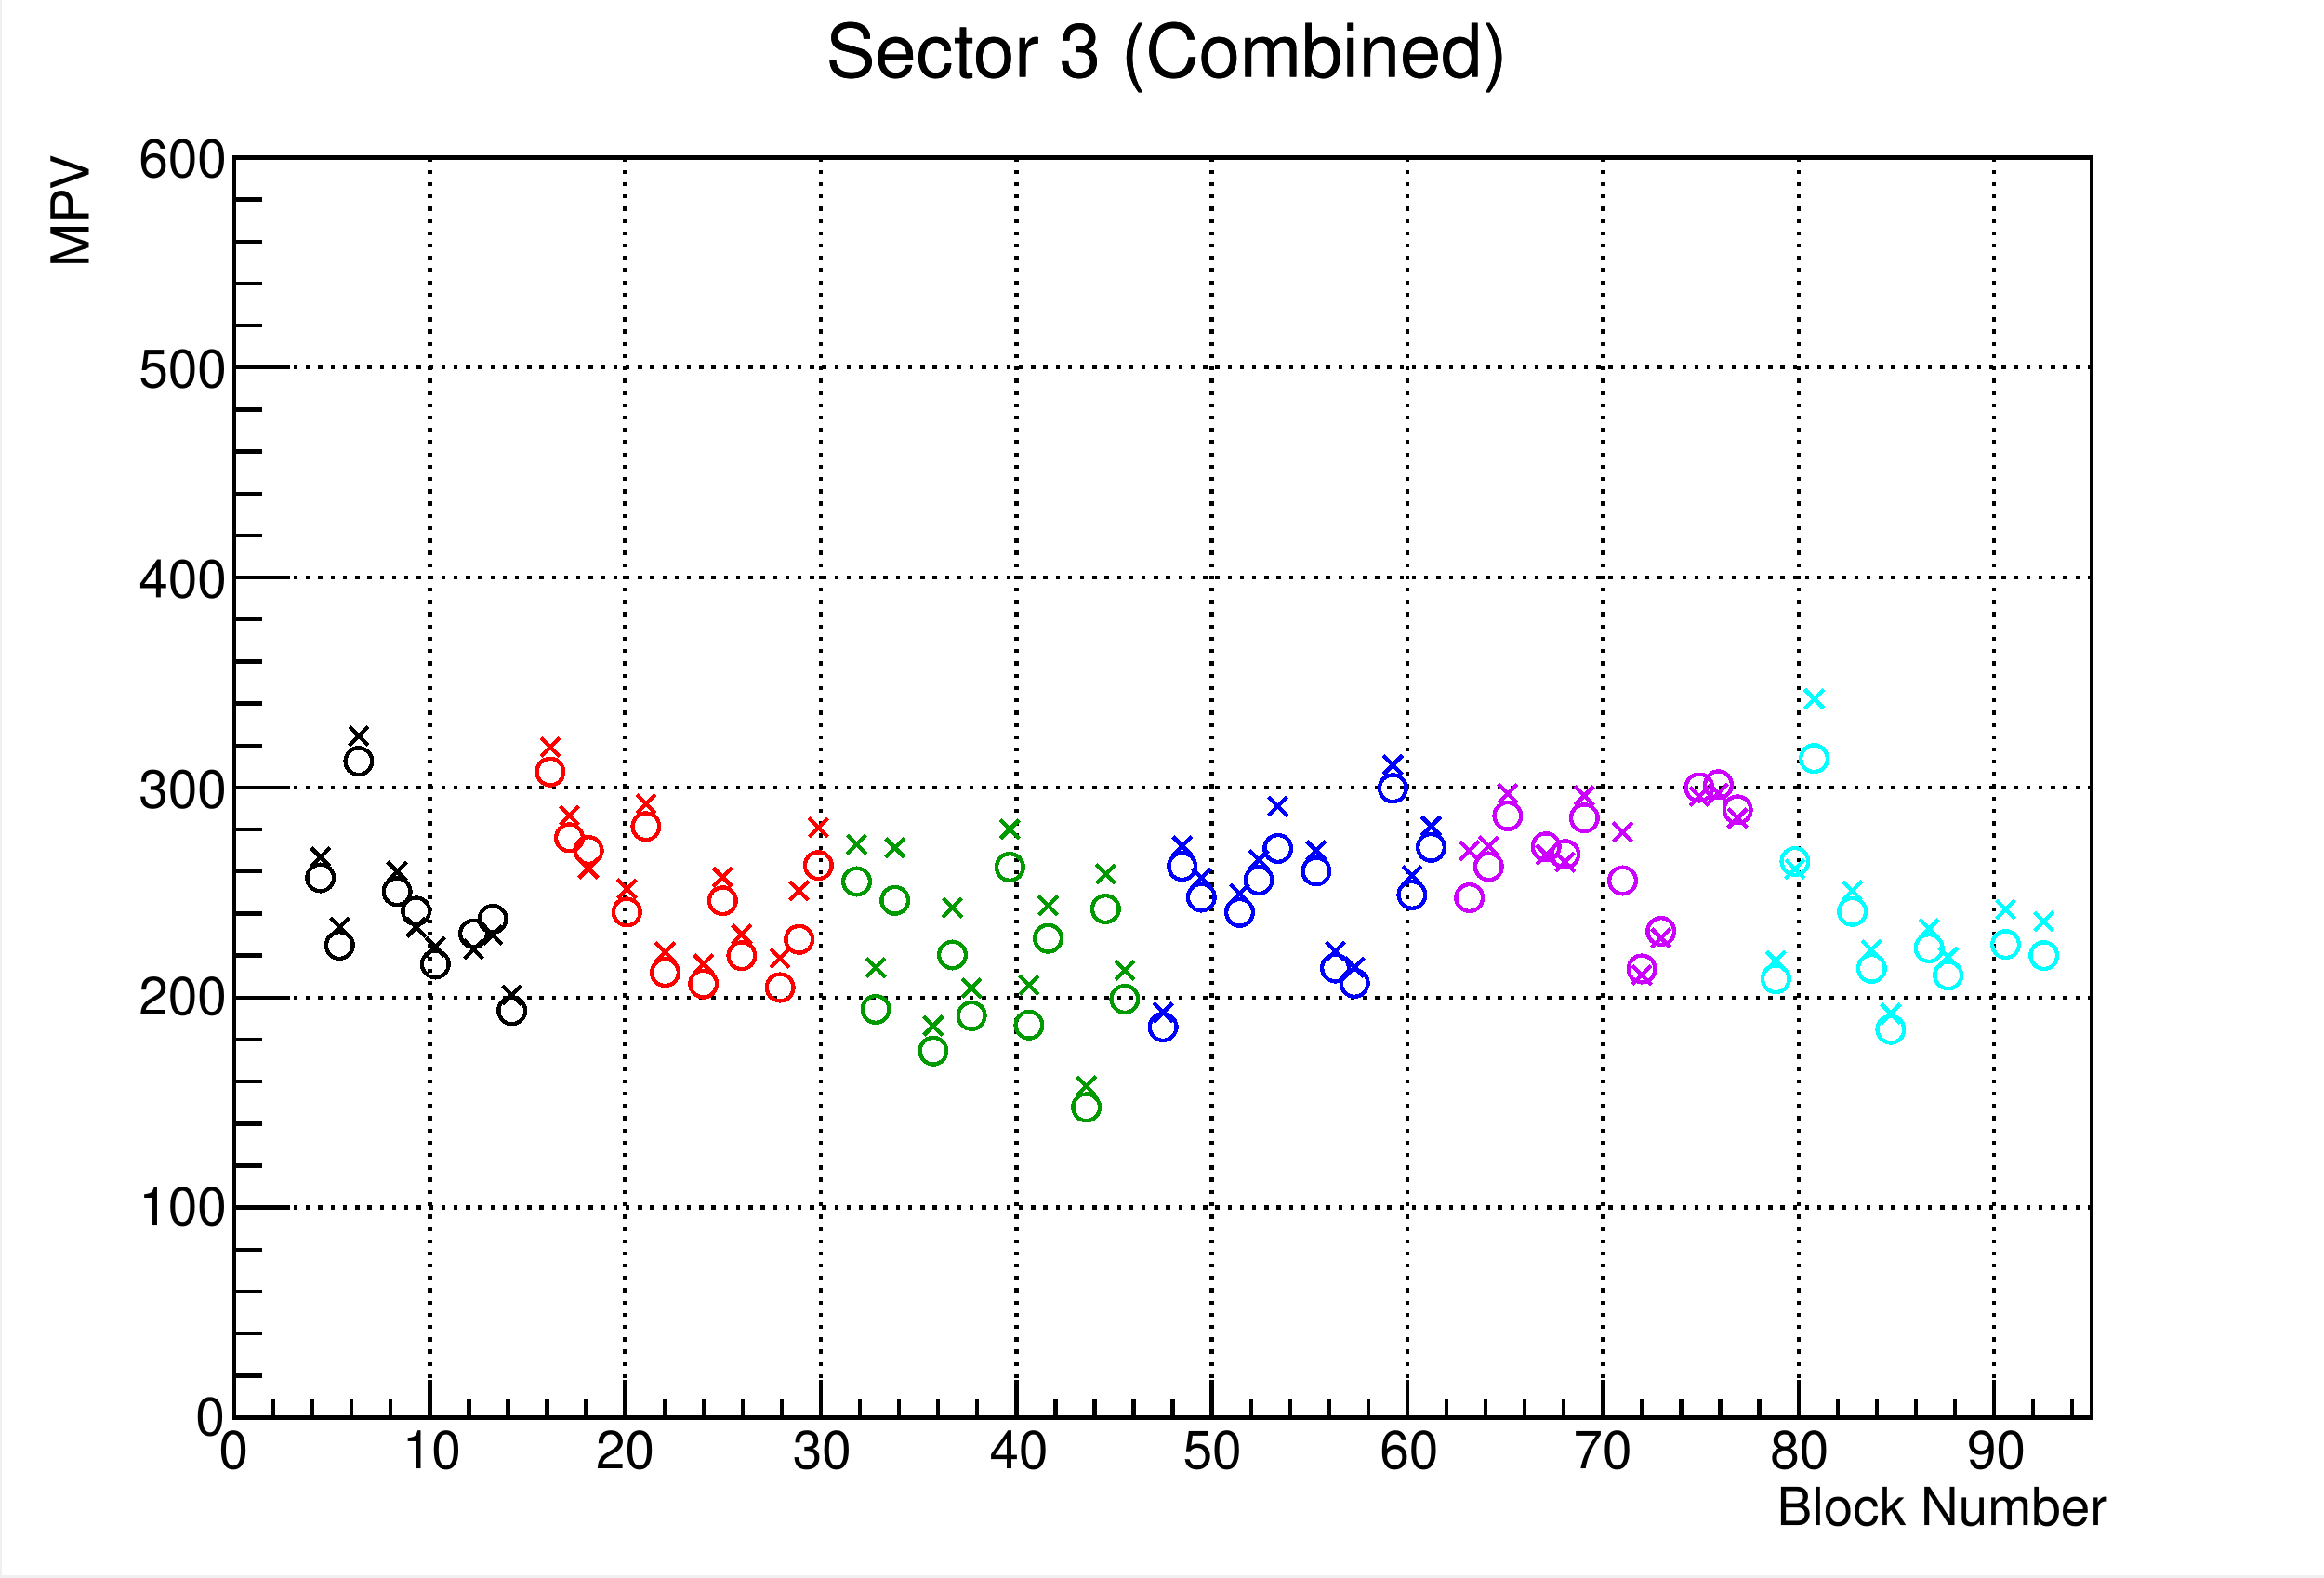
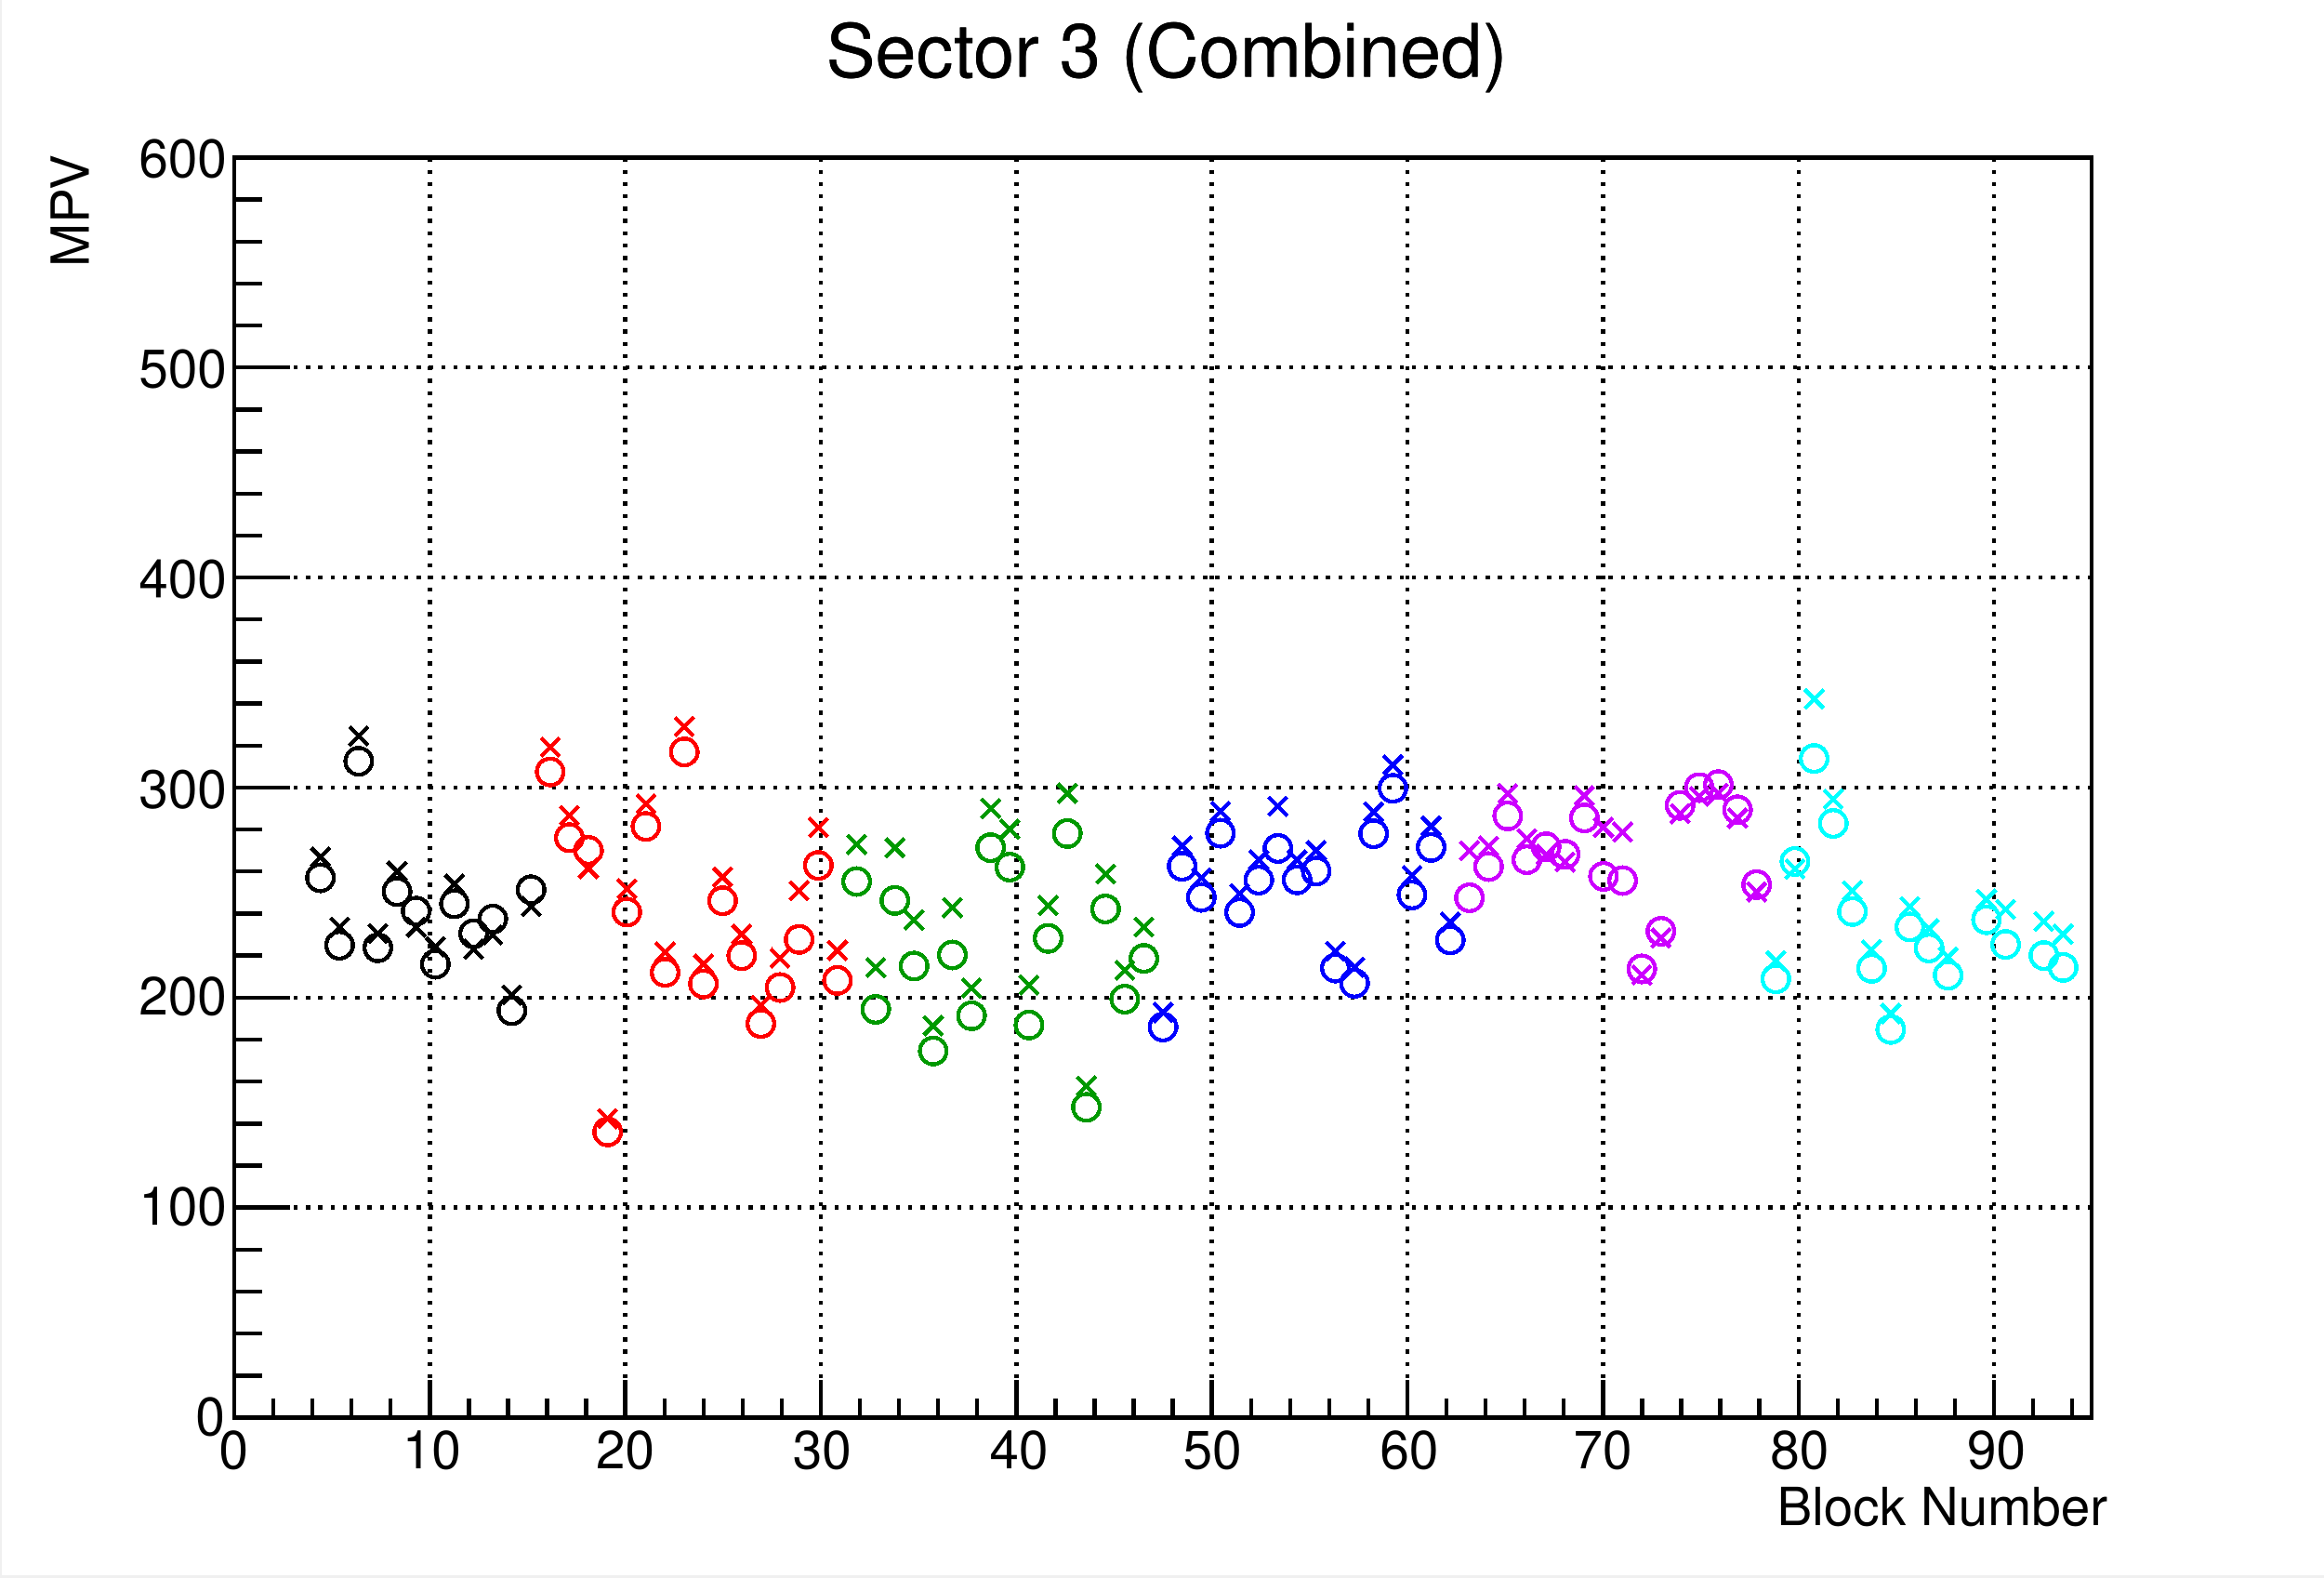
<svg xmlns="http://www.w3.org/2000/svg" width="567.429" height="384.969" viewBox="0 0 567.429 384.969" shape-rendering="crispEdges">
  <defs>
</defs>
  <rect x="0.5" y="0" width="566.929" height="384.469" fill="white" />
  <rect x="57.193" y="38.447" width="453.543" height="307.575" fill="white" />
  <rect x="57.193" y="38.447" width="453.543" height="307.575" fill="none" stroke="black" />
  <path d="M57.193,346.022h 453.543" fill="none" stroke="black" />
  <path d="M57.193,38.447v 307.575" fill="none" stroke="black" stroke-dasharray=" 1, 2" />
  <path d="M104.934,38.447v 307.575" fill="none" stroke="black" stroke-dasharray=" 1, 2" />
  <path d="M152.676,38.447v 307.575" fill="none" stroke="black" stroke-dasharray=" 1, 2" />
  <path d="M200.417,38.447v 307.575" fill="none" stroke="black" stroke-dasharray=" 1, 2" />
  <path d="M248.159,38.447v 307.575" fill="none" stroke="black" stroke-dasharray=" 1, 2" />
  <path d="M295.9,38.447v 307.575" fill="none" stroke="black" stroke-dasharray=" 1, 2" />
  <path d="M343.641,38.447v 307.575" fill="none" stroke="black" stroke-dasharray=" 1, 2" />
  <path d="M391.383,38.447v 307.575" fill="none" stroke="black" stroke-dasharray=" 1, 2" />
  <path d="M439.124,38.447v 307.575" fill="none" stroke="black" stroke-dasharray=" 1, 2" />
  <path d="M486.866,38.447v 307.575" fill="none" stroke="black" stroke-dasharray=" 1, 2" />
  <path d="M486.866,38.447v 307.575" fill="none" stroke="black" stroke-dasharray=" 1, 2" />
  <path d="M57.193,346.022v -307.575" fill="none" stroke="black" />
  <path d="M510.736,346.022h -453.543" fill="none" stroke="black" stroke-dasharray=" 1, 2" />
  <path d="M510.736,294.76h -453.543" fill="none" stroke="black" stroke-dasharray=" 1, 2" />
  <path d="M510.736,243.497h -453.543" fill="none" stroke="black" stroke-dasharray=" 1, 2" />
  <path d="M510.736,192.235h -453.543" fill="none" stroke="black" stroke-dasharray=" 1, 2" />
  <path d="M510.736,140.972h -453.543" fill="none" stroke="black" stroke-dasharray=" 1, 2" />
  <path d="M510.736,89.71h -453.543" fill="none" stroke="black" stroke-dasharray=" 1, 2" />
  <path d="M510.736,38.447h -453.543" fill="none" stroke="black" stroke-dasharray=" 1, 2" />
  <path d="M57.193,346.022h 453.543" fill="none" stroke="#000099" />
  <path d="M57.193,346.022h 453.543" fill="none" stroke="black" />
  <path d="M57.193,336.795v 9.227" fill="none" stroke="black" />
  <path d="M66.741,341.409v 4.614" fill="none" stroke="black" />
  <path d="M76.29,341.409v 4.614" fill="none" stroke="black" />
  <path d="M85.838,341.409v 4.614" fill="none" stroke="black" />
  <path d="M95.386,341.409v 4.614" fill="none" stroke="black" />
  <path d="M104.934,336.795v 9.227" fill="none" stroke="black" />
  <path d="M114.483,341.409v 4.614" fill="none" stroke="black" />
  <path d="M124.031,341.409v 4.614" fill="none" stroke="black" />
  <path d="M133.579,341.409v 4.614" fill="none" stroke="black" />
  <path d="M143.127,341.409v 4.614" fill="none" stroke="black" />
  <path d="M152.676,336.795v 9.227" fill="none" stroke="black" />
  <path d="M162.224,341.409v 4.614" fill="none" stroke="black" />
  <path d="M171.772,341.409v 4.614" fill="none" stroke="black" />
  <path d="M181.321,341.409v 4.614" fill="none" stroke="black" />
  <path d="M190.869,341.409v 4.614" fill="none" stroke="black" />
  <path d="M200.417,336.795v 9.227" fill="none" stroke="black" />
  <path d="M209.965,341.409v 4.614" fill="none" stroke="black" />
  <path d="M219.514,341.409v 4.614" fill="none" stroke="black" />
  <path d="M229.062,341.409v 4.614" fill="none" stroke="black" />
  <path d="M238.61,341.409v 4.614" fill="none" stroke="black" />
  <path d="M248.159,336.795v 9.227" fill="none" stroke="black" />
  <path d="M257.707,341.409v 4.614" fill="none" stroke="black" />
  <path d="M267.255,341.409v 4.614" fill="none" stroke="black" />
  <path d="M276.803,341.409v 4.614" fill="none" stroke="black" />
  <path d="M286.352,341.409v 4.614" fill="none" stroke="black" />
  <path d="M295.9,336.795v 9.227" fill="none" stroke="black" />
  <path d="M305.448,341.409v 4.614" fill="none" stroke="black" />
  <path d="M314.996,341.409v 4.614" fill="none" stroke="black" />
  <path d="M324.545,341.409v 4.614" fill="none" stroke="black" />
  <path d="M334.093,341.409v 4.614" fill="none" stroke="black" />
  <path d="M343.641,336.795v 9.227" fill="none" stroke="black" />
  <path d="M353.19,341.409v 4.614" fill="none" stroke="black" />
  <path d="M362.738,341.409v 4.614" fill="none" stroke="black" />
  <path d="M372.286,341.409v 4.614" fill="none" stroke="black" />
  <path d="M381.834,341.409v 4.614" fill="none" stroke="black" />
  <path d="M391.383,336.795v 9.227" fill="none" stroke="black" />
  <path d="M400.931,341.409v 4.614" fill="none" stroke="black" />
  <path d="M410.479,341.409v 4.614" fill="none" stroke="black" />
  <path d="M420.028,341.409v 4.614" fill="none" stroke="black" />
  <path d="M429.576,341.409v 4.614" fill="none" stroke="black" />
  <path d="M439.124,336.795v 9.227" fill="none" stroke="black" />
  <path d="M448.672,341.409v 4.614" fill="none" stroke="black" />
  <path d="M458.221,341.409v 4.614" fill="none" stroke="black" />
  <path d="M467.769,341.409v 4.614" fill="none" stroke="black" />
  <path d="M477.317,341.409v 4.614" fill="none" stroke="black" />
  <path d="M486.866,336.795v 9.227" fill="none" stroke="black" />
  <path d="M486.866,336.795v 9.227" fill="none" stroke="black" />
  <path d="M496.414,341.409v 4.614" fill="none" stroke="black" />
  <path d="M505.962,341.409v 4.614" fill="none" stroke="black" />
  <text xml:space="preserve" x="53.446" y="358.403" fill="black" font-size="12.845" font-family="Helvetica">0</text>
  <text xml:space="preserve" x="98.246" y="358.403" fill="black" font-size="12.845" font-family="Helvetica">10</text>
  <text xml:space="preserve" x="145.49" y="358.403" fill="black" font-size="12.845" font-family="Helvetica">20</text>
  <text xml:space="preserve" x="193.549" y="358.403" fill="black" font-size="12.845" font-family="Helvetica">30</text>
  <text xml:space="preserve" x="241.608" y="358.403" fill="black" font-size="12.845" font-family="Helvetica">40</text>
  <text xml:space="preserve" x="288.852" y="358.403" fill="black" font-size="12.845" font-family="Helvetica">50</text>
  <text xml:space="preserve" x="336.911" y="358.403" fill="black" font-size="12.845" font-family="Helvetica">60</text>
  <text xml:space="preserve" x="384.155" y="358.403" fill="black" font-size="12.845" font-family="Helvetica">70</text>
  <text xml:space="preserve" x="432.213" y="358.403" fill="black" font-size="12.845" font-family="Helvetica">80</text>
  <text xml:space="preserve" x="480.272" y="358.403" fill="black" font-size="12.845" font-family="Helvetica">90</text>
  <text xml:space="preserve" x="433.842" y="372.251" fill="black" font-size="12.845" font-family="Helvetica">Block Number</text>
  <path d="M57.193,346.022v -307.575" fill="none" stroke="black" />
  <path d="M70.799,346.022h -13.606" fill="none" stroke="black" />
  <path d="M63.996,335.77h -6.803" fill="none" stroke="black" />
  <path d="M63.996,325.517h -6.803" fill="none" stroke="black" />
  <path d="M63.996,315.265h -6.803" fill="none" stroke="black" />
  <path d="M63.996,305.012h -6.803" fill="none" stroke="black" />
  <path d="M70.799,294.76h -13.606" fill="none" stroke="black" />
  <path d="M63.996,284.507h -6.803" fill="none" stroke="black" />
  <path d="M63.996,274.255h -6.803" fill="none" stroke="black" />
  <path d="M63.996,264.002h -6.803" fill="none" stroke="black" />
  <path d="M63.996,253.75h -6.803" fill="none" stroke="black" />
  <path d="M70.799,243.497h -13.606" fill="none" stroke="black" />
  <path d="M63.996,233.245h -6.803" fill="none" stroke="black" />
  <path d="M63.996,222.992h -6.803" fill="none" stroke="black" />
  <path d="M63.996,212.74h -6.803" fill="none" stroke="black" />
  <path d="M63.996,202.487h -6.803" fill="none" stroke="black" />
  <path d="M70.799,192.235h -13.606" fill="none" stroke="black" />
  <path d="M63.996,181.982h -6.803" fill="none" stroke="black" />
  <path d="M63.996,171.73h -6.803" fill="none" stroke="black" />
  <path d="M63.996,161.477h -6.803" fill="none" stroke="black" />
  <path d="M63.996,151.225h -6.803" fill="none" stroke="black" />
  <path d="M70.799,140.972h -13.606" fill="none" stroke="black" />
  <path d="M63.996,130.72h -6.803" fill="none" stroke="black" />
  <path d="M63.996,120.467h -6.803" fill="none" stroke="black" />
  <path d="M63.996,110.215h -6.803" fill="none" stroke="black" />
  <path d="M63.996,99.962h -6.803" fill="none" stroke="black" />
  <path d="M70.799,89.71h -13.606" fill="none" stroke="black" />
  <path d="M63.996,79.457h -6.803" fill="none" stroke="black" />
  <path d="M63.996,69.204h -6.803" fill="none" stroke="black" />
  <path d="M63.996,58.952h -6.803" fill="none" stroke="black" />
  <path d="M63.996,48.699h -6.803" fill="none" stroke="black" />
  <path d="M70.799,38.447h -13.606" fill="none" stroke="black" />
  <text xml:space="preserve" x="47.744" y="350.258" fill="black" font-size="12.845" font-family="Helvetica">0</text>
  <text xml:space="preserve" x="33.897" y="298.941" fill="black" font-size="12.845" font-family="Helvetica">100</text>
  <text xml:space="preserve" x="33.897" y="247.624" fill="black" font-size="12.845" font-family="Helvetica">200</text>
  <text xml:space="preserve" x="33.897" y="197.122" fill="black" font-size="12.845" font-family="Helvetica">300</text>
  <text xml:space="preserve" x="33.897" y="145.805" fill="black" font-size="12.845" font-family="Helvetica">400</text>
  <text xml:space="preserve" x="33.897" y="94.488" fill="black" font-size="12.845" font-family="Helvetica">500</text>
  <text xml:space="preserve" x="33.897" y="43.171" fill="black" font-size="12.845" font-family="Helvetica">600</text>
  <g transform="rotate(-90,21.6784,65.1643)">
    <text xml:space="preserve" x="21.678" y="65.164" fill="black" font-size="12.845" font-family="Helvetica">MPV</text>
  </g>
  <text xml:space="preserve" x="201.695" y="18.735" fill="black" font-size="18.032" font-family="Helvetica">Sector 3 (Combined)</text>
  <g stroke="black" stroke-width="1" fill="none">
    <circle cx="78.234" cy="214.259" r="3.258" />
  </g>
  <g stroke="black" stroke-width="1" fill="none">
    <circle cx="82.909" cy="230.725" r="3.258" />
  </g>
  <g stroke="black" stroke-width="1" fill="none">
    <circle cx="87.585" cy="185.818" r="3.258" />
  </g>
  <g stroke="black" stroke-width="1" fill="none">
+     <circle cx="92.261" cy="231.337" r="3.258" />
+   </g>
+   <g stroke="black" stroke-width="1" fill="none">
    <circle cx="96.936" cy="217.632" r="3.258" />
  </g>
  <g stroke="black" stroke-width="1" fill="none">
    <circle cx="101.612" cy="222.399" r="3.258" />
  </g>
  <g stroke="black" stroke-width="1" fill="none">
    <circle cx="106.288" cy="235.358" r="3.258" />
  </g>
  <g stroke="black" stroke-width="1" fill="none">
+     <circle cx="110.964" cy="220.602" r="3.258" />
+   </g>
+   <g stroke="black" stroke-width="1" fill="none">
    <circle cx="115.639" cy="227.912" r="3.258" />
  </g>
  <g stroke="black" stroke-width="1" fill="none">
    <circle cx="120.315" cy="224.327" r="3.258" />
  </g>
  <g stroke="black" stroke-width="1" fill="none">
    <circle cx="124.991" cy="246.693" r="3.258" />
+   </g>
+   <g stroke="black" stroke-width="1" fill="none">
+     <circle cx="129.666" cy="217.181" r="3.258" />
  </g>
  <g stroke="black" stroke-width="1" fill="none">
    <line x1="75.93" y1="206.909" x2="80.537" y2="211.516" />
    <line x1="75.93" y1="211.516" x2="80.537" y2="206.909" />
  </g>
  <g stroke="black" stroke-width="1" fill="none">
    <line x1="80.606" y1="224.006" x2="85.213" y2="228.613" />
    <line x1="80.606" y1="228.613" x2="85.213" y2="224.006" />
  </g>
  <g stroke="black" stroke-width="1" fill="none">
    <line x1="85.281" y1="177.378" x2="89.888" y2="181.985" />
    <line x1="85.281" y1="181.985" x2="89.888" y2="177.378" />
  </g>
  <g stroke="black" stroke-width="1" fill="none">
+     <line x1="89.957" y1="225.561" x2="94.564" y2="230.168" />
+     <line x1="89.957" y1="230.168" x2="94.564" y2="225.561" />
+   </g>
+   <g stroke="black" stroke-width="1" fill="none">
    <line x1="94.633" y1="210.411" x2="99.24" y2="215.018" />
    <line x1="94.633" y1="215.018" x2="99.24" y2="210.411" />
  </g>
  <g stroke="black" stroke-width="1" fill="none">
    <line x1="99.308" y1="224.035" x2="103.916" y2="228.642" />
    <line x1="99.308" y1="228.642" x2="103.916" y2="224.035" />
  </g>
  <g stroke="black" stroke-width="1" fill="none">
    <line x1="103.984" y1="228.816" x2="108.591" y2="233.423" />
    <line x1="103.984" y1="233.423" x2="108.591" y2="228.816" />
  </g>
  <g stroke="black" stroke-width="1" fill="none">
+     <line x1="108.66" y1="213.495" x2="113.267" y2="218.103" />
+     <line x1="108.66" y1="218.103" x2="113.267" y2="213.495" />
+   </g>
+   <g stroke="black" stroke-width="1" fill="none">
    <line x1="113.336" y1="229.371" x2="117.943" y2="233.979" />
    <line x1="113.336" y1="233.979" x2="117.943" y2="229.371" />
  </g>
  <g stroke="black" stroke-width="1" fill="none">
    <line x1="118.011" y1="225.901" x2="122.618" y2="230.508" />
    <line x1="118.011" y1="230.508" x2="122.618" y2="225.901" />
  </g>
  <g stroke="black" stroke-width="1" fill="none">
    <line x1="122.687" y1="240.585" x2="127.294" y2="245.192" />
    <line x1="122.687" y1="245.192" x2="127.294" y2="240.585" />
  </g>
+   <g stroke="black" stroke-width="1" fill="none">
+     <line x1="127.363" y1="218.982" x2="131.97" y2="223.589" />
+     <line x1="127.363" y1="223.589" x2="131.97" y2="218.982" />
+   </g>
  <g stroke="#ff0000" stroke-width="1" fill="none">
    <circle cx="134.342" cy="188.413" r="3.258" />
  </g>
  <g stroke="#ff0000" stroke-width="1" fill="none">
    <circle cx="139.018" cy="204.467" r="3.258" />
  </g>
  <g stroke="#ff0000" stroke-width="1" fill="none">
    <circle cx="143.693" cy="207.574" r="3.258" />
  </g>
  <g stroke="#ff0000" stroke-width="1" fill="none">
+     <circle cx="148.369" cy="276.278" r="3.258" />
+   </g>
+   <g stroke="#ff0000" stroke-width="1" fill="none">
    <circle cx="153.045" cy="222.634" r="3.258" />
  </g>
  <g stroke="#ff0000" stroke-width="1" fill="none">
    <circle cx="157.721" cy="201.731" r="3.258" />
  </g>
  <g stroke="#ff0000" stroke-width="1" fill="none">
    <circle cx="162.396" cy="237.355" r="3.258" />
  </g>
  <g stroke="#ff0000" stroke-width="1" fill="none">
+     <circle cx="167.072" cy="183.547" r="3.258" />
+   </g>
+   <g stroke="#ff0000" stroke-width="1" fill="none">
    <circle cx="171.748" cy="240.151" r="3.258" />
  </g>
  <g stroke="#ff0000" stroke-width="1" fill="none">
    <circle cx="176.423" cy="219.871" r="3.258" />
  </g>
  <g stroke="#ff0000" stroke-width="1" fill="none">
    <circle cx="181.099" cy="233.278" r="3.258" />
  </g>
  <g stroke="#ff0000" stroke-width="1" fill="none">
+     <circle cx="185.775" cy="249.818" r="3.258" />
+   </g>
+   <g stroke="#ff0000" stroke-width="1" fill="none">
    <circle cx="190.45" cy="241.038" r="3.258" />
  </g>
  <g stroke="#ff0000" stroke-width="1" fill="none">
    <circle cx="195.126" cy="229.294" r="3.258" />
  </g>
  <g stroke="#ff0000" stroke-width="1" fill="none">
    <circle cx="199.802" cy="211.244" r="3.258" />
+   </g>
+   <g stroke="#ff0000" stroke-width="1" fill="none">
+     <circle cx="204.478" cy="239.298" r="3.258" />
  </g>
  <g stroke="#ff0000" stroke-width="1" fill="none">
    <line x1="132.038" y1="180.074" x2="136.646" y2="184.681" />
    <line x1="132.038" y1="184.681" x2="136.646" y2="180.074" />
  </g>
  <g stroke="#ff0000" stroke-width="1" fill="none">
    <line x1="136.714" y1="196.742" x2="141.321" y2="201.349" />
    <line x1="136.714" y1="201.349" x2="141.321" y2="196.742" />
  </g>
  <g stroke="#ff0000" stroke-width="1" fill="none">
    <line x1="141.39" y1="209.681" x2="145.997" y2="214.289" />
    <line x1="141.39" y1="214.289" x2="145.997" y2="209.681" />
  </g>
  <g stroke="#ff0000" stroke-width="1" fill="none">
+     <line x1="146.066" y1="270.773" x2="150.673" y2="275.38" />
+     <line x1="146.066" y1="275.38" x2="150.673" y2="270.773" />
+   </g>
+   <g stroke="#ff0000" stroke-width="1" fill="none">
    <line x1="150.741" y1="214.667" x2="155.348" y2="219.274" />
    <line x1="150.741" y1="219.274" x2="155.348" y2="214.667" />
  </g>
  <g stroke="#ff0000" stroke-width="1" fill="none">
    <line x1="155.417" y1="193.901" x2="160.024" y2="198.508" />
    <line x1="155.417" y1="198.508" x2="160.024" y2="193.901" />
  </g>
  <g stroke="#ff0000" stroke-width="1" fill="none">
    <line x1="160.093" y1="230.063" x2="164.7" y2="234.671" />
    <line x1="160.093" y1="234.671" x2="164.7" y2="230.063" />
  </g>
  <g stroke="#ff0000" stroke-width="1" fill="none">
+     <line x1="164.768" y1="175.02" x2="169.376" y2="179.628" />
+     <line x1="164.768" y1="179.628" x2="169.376" y2="175.02" />
+   </g>
+   <g stroke="#ff0000" stroke-width="1" fill="none">
    <line x1="169.444" y1="232.987" x2="174.051" y2="237.595" />
    <line x1="169.444" y1="237.595" x2="174.051" y2="232.987" />
  </g>
  <g stroke="#ff0000" stroke-width="1" fill="none">
    <line x1="174.12" y1="211.777" x2="178.727" y2="216.384" />
    <line x1="174.12" y1="216.384" x2="178.727" y2="211.777" />
  </g>
  <g stroke="#ff0000" stroke-width="1" fill="none">
    <line x1="178.796" y1="225.799" x2="183.403" y2="230.406" />
    <line x1="178.796" y1="230.406" x2="183.403" y2="225.799" />
  </g>
  <g stroke="#ff0000" stroke-width="1" fill="none">
+     <line x1="183.471" y1="243.099" x2="188.078" y2="247.706" />
+     <line x1="183.471" y1="247.706" x2="188.078" y2="243.099" />
+   </g>
+   <g stroke="#ff0000" stroke-width="1" fill="none">
    <line x1="188.147" y1="231.524" x2="192.754" y2="236.131" />
    <line x1="188.147" y1="236.131" x2="192.754" y2="231.524" />
  </g>
  <g stroke="#ff0000" stroke-width="1" fill="none">
    <line x1="192.823" y1="215.098" x2="197.43" y2="219.705" />
    <line x1="192.823" y1="219.705" x2="197.43" y2="215.098" />
  </g>
  <g stroke="#ff0000" stroke-width="1" fill="none">
    <line x1="197.498" y1="199.685" x2="202.105" y2="204.292" />
    <line x1="197.498" y1="204.292" x2="202.105" y2="199.685" />
  </g>
+   <g stroke="#ff0000" stroke-width="1" fill="none">
+     <line x1="202.174" y1="229.665" x2="206.781" y2="234.272" />
+     <line x1="202.174" y1="234.272" x2="206.781" y2="229.665" />
+   </g>
  <g stroke="#009900" stroke-width="1" fill="none">
    <circle cx="209.153" cy="215.159" r="3.258" />
  </g>
  <g stroke="#009900" stroke-width="1" fill="none">
    <circle cx="213.829" cy="246.358" r="3.258" />
  </g>
  <g stroke="#009900" stroke-width="1" fill="none">
    <circle cx="218.505" cy="219.773" r="3.258" />
  </g>
  <g stroke="#009900" stroke-width="1" fill="none">
+     <circle cx="223.18" cy="235.8" r="3.258" />
+   </g>
+   <g stroke="#009900" stroke-width="1" fill="none">
    <circle cx="227.856" cy="256.524" r="3.258" />
  </g>
  <g stroke="#009900" stroke-width="1" fill="none">
    <circle cx="232.532" cy="233.093" r="3.258" />
  </g>
  <g stroke="#009900" stroke-width="1" fill="none">
    <circle cx="237.208" cy="247.932" r="3.258" />
  </g>
  <g stroke="#009900" stroke-width="1" fill="none">
+     <circle cx="241.883" cy="206.913" r="3.258" />
+   </g>
+   <g stroke="#009900" stroke-width="1" fill="none">
    <circle cx="246.559" cy="211.645" r="3.258" />
  </g>
  <g stroke="#009900" stroke-width="1" fill="none">
    <circle cx="251.235" cy="250.19" r="3.258" />
  </g>
  <g stroke="#009900" stroke-width="1" fill="none">
    <circle cx="255.91" cy="229.045" r="3.258" />
  </g>
  <g stroke="#009900" stroke-width="1" fill="none">
+     <circle cx="260.586" cy="203.443" r="3.258" />
+   </g>
+   <g stroke="#009900" stroke-width="1" fill="none">
    <circle cx="265.262" cy="270.288" r="3.258" />
  </g>
  <g stroke="#009900" stroke-width="1" fill="none">
    <circle cx="269.937" cy="221.863" r="3.258" />
  </g>
  <g stroke="#009900" stroke-width="1" fill="none">
    <circle cx="274.613" cy="243.876" r="3.258" />
+   </g>
+   <g stroke="#009900" stroke-width="1" fill="none">
+     <circle cx="279.289" cy="233.949" r="3.258" />
  </g>
  <g stroke="#009900" stroke-width="1" fill="none">
    <line x1="206.85" y1="203.868" x2="211.457" y2="208.475" />
    <line x1="206.85" y1="208.475" x2="211.457" y2="203.868" />
  </g>
  <g stroke="#009900" stroke-width="1" fill="none">
    <line x1="211.525" y1="233.9" x2="216.133" y2="238.507" />
    <line x1="211.525" y1="238.507" x2="216.133" y2="233.9" />
  </g>
  <g stroke="#009900" stroke-width="1" fill="none">
    <line x1="216.201" y1="204.607" x2="220.808" y2="209.214" />
    <line x1="216.201" y1="209.214" x2="220.808" y2="204.607" />
  </g>
  <g stroke="#009900" stroke-width="1" fill="none">
+     <line x1="220.877" y1="222.267" x2="225.484" y2="226.874" />
+     <line x1="220.877" y1="226.874" x2="225.484" y2="222.267" />
+   </g>
+   <g stroke="#009900" stroke-width="1" fill="none">
    <line x1="225.553" y1="248.074" x2="230.16" y2="252.681" />
    <line x1="225.553" y1="252.681" x2="230.16" y2="248.074" />
  </g>
  <g stroke="#009900" stroke-width="1" fill="none">
    <line x1="230.228" y1="219.284" x2="234.835" y2="223.891" />
    <line x1="230.228" y1="223.891" x2="234.835" y2="219.284" />
  </g>
  <g stroke="#009900" stroke-width="1" fill="none">
    <line x1="234.904" y1="238.892" x2="239.511" y2="243.499" />
    <line x1="234.904" y1="243.499" x2="239.511" y2="238.892" />
  </g>
  <g stroke="#009900" stroke-width="1" fill="none">
+     <line x1="239.58" y1="195.056" x2="244.187" y2="199.663" />
+     <line x1="239.58" y1="199.663" x2="244.187" y2="195.056" />
+   </g>
+   <g stroke="#009900" stroke-width="1" fill="none">
    <line x1="244.255" y1="200.113" x2="248.862" y2="204.72" />
    <line x1="244.255" y1="204.72" x2="248.862" y2="200.113" />
  </g>
  <g stroke="#009900" stroke-width="1" fill="none">
    <line x1="248.931" y1="238.123" x2="253.538" y2="242.73" />
    <line x1="248.931" y1="242.73" x2="253.538" y2="238.123" />
  </g>
  <g stroke="#009900" stroke-width="1" fill="none">
    <line x1="253.607" y1="218.708" x2="258.214" y2="223.315" />
    <line x1="253.607" y1="223.315" x2="258.214" y2="218.708" />
  </g>
  <g stroke="#009900" stroke-width="1" fill="none">
+     <line x1="258.283" y1="191.347" x2="262.89" y2="195.954" />
+     <line x1="258.283" y1="195.954" x2="262.89" y2="191.347" />
+   </g>
+   <g stroke="#009900" stroke-width="1" fill="none">
    <line x1="262.958" y1="262.784" x2="267.565" y2="267.391" />
    <line x1="262.958" y1="267.391" x2="267.565" y2="262.784" />
  </g>
  <g stroke="#009900" stroke-width="1" fill="none">
    <line x1="267.634" y1="211.032" x2="272.241" y2="215.639" />
    <line x1="267.634" y1="215.639" x2="272.241" y2="211.032" />
  </g>
  <g stroke="#009900" stroke-width="1" fill="none">
    <line x1="272.31" y1="234.557" x2="276.917" y2="239.164" />
    <line x1="272.31" y1="239.164" x2="276.917" y2="234.557" />
  </g>
+   <g stroke="#009900" stroke-width="1" fill="none">
+     <line x1="276.985" y1="223.949" x2="281.592" y2="228.556" />
+     <line x1="276.985" y1="228.556" x2="281.592" y2="223.949" />
+   </g>
  <g stroke="#0000ff" stroke-width="1" fill="none">
    <circle cx="283.965" cy="250.686" r="3.258" />
  </g>
  <g stroke="#0000ff" stroke-width="1" fill="none">
    <circle cx="288.64" cy="211.464" r="3.258" />
  </g>
  <g stroke="#0000ff" stroke-width="1" fill="none">
    <circle cx="293.316" cy="219.027" r="3.258" />
  </g>
  <g stroke="#0000ff" stroke-width="1" fill="none">
+     <circle cx="297.992" cy="203.366" r="3.258" />
+   </g>
+   <g stroke="#0000ff" stroke-width="1" fill="none">
    <circle cx="302.667" cy="222.719" r="3.258" />
  </g>
  <g stroke="#0000ff" stroke-width="1" fill="none">
    <circle cx="307.343" cy="214.825" r="3.258" />
  </g>
  <g stroke="#0000ff" stroke-width="1" fill="none">
    <circle cx="312.019" cy="207.097" r="3.258" />
  </g>
  <g stroke="#0000ff" stroke-width="1" fill="none">
+     <circle cx="316.694" cy="214.755" r="3.258" />
+   </g>
+   <g stroke="#0000ff" stroke-width="1" fill="none">
    <circle cx="321.37" cy="212.637" r="3.258" />
  </g>
  <g stroke="#0000ff" stroke-width="1" fill="none">
    <circle cx="326.046" cy="236.277" r="3.258" />
  </g>
  <g stroke="#0000ff" stroke-width="1" fill="none">
    <circle cx="330.722" cy="240" r="3.258" />
  </g>
  <g stroke="#0000ff" stroke-width="1" fill="none">
+     <circle cx="335.397" cy="203.522" r="3.258" />
+   </g>
+   <g stroke="#0000ff" stroke-width="1" fill="none">
    <circle cx="340.073" cy="192.423" r="3.258" />
  </g>
  <g stroke="#0000ff" stroke-width="1" fill="none">
    <circle cx="344.749" cy="218.438" r="3.258" />
  </g>
  <g stroke="#0000ff" stroke-width="1" fill="none">
    <circle cx="349.424" cy="206.842" r="3.258" />
+   </g>
+   <g stroke="#0000ff" stroke-width="1" fill="none">
+     <circle cx="354.1" cy="229.443" r="3.258" />
  </g>
  <g stroke="#0000ff" stroke-width="1" fill="none">
    <line x1="281.661" y1="244.834" x2="286.268" y2="249.441" />
    <line x1="281.661" y1="249.441" x2="286.268" y2="244.834" />
  </g>
  <g stroke="#0000ff" stroke-width="1" fill="none">
    <line x1="286.337" y1="204.152" x2="290.944" y2="208.759" />
    <line x1="286.337" y1="208.759" x2="290.944" y2="204.152" />
  </g>
  <g stroke="#0000ff" stroke-width="1" fill="none">
    <line x1="291.012" y1="211.996" x2="295.62" y2="216.604" />
    <line x1="291.012" y1="216.604" x2="295.62" y2="211.996" />
  </g>
  <g stroke="#0000ff" stroke-width="1" fill="none">
+     <line x1="295.688" y1="195.753" x2="300.295" y2="200.36" />
+     <line x1="295.688" y1="200.36" x2="300.295" y2="195.753" />
+   </g>
+   <g stroke="#0000ff" stroke-width="1" fill="none">
    <line x1="300.364" y1="215.826" x2="304.971" y2="220.433" />
    <line x1="300.364" y1="220.433" x2="304.971" y2="215.826" />
  </g>
  <g stroke="#0000ff" stroke-width="1" fill="none">
    <line x1="305.04" y1="207.638" x2="309.647" y2="212.245" />
    <line x1="305.04" y1="212.245" x2="309.647" y2="207.638" />
  </g>
  <g stroke="#0000ff" stroke-width="1" fill="none">
    <line x1="309.715" y1="194.495" x2="314.322" y2="199.102" />
    <line x1="309.715" y1="199.102" x2="314.322" y2="194.495" />
  </g>
  <g stroke="#0000ff" stroke-width="1" fill="none">
+     <line x1="314.391" y1="207.565" x2="318.998" y2="212.172" />
+     <line x1="314.391" y1="212.172" x2="318.998" y2="207.565" />
+   </g>
+   <g stroke="#0000ff" stroke-width="1" fill="none">
    <line x1="319.067" y1="205.368" x2="323.674" y2="209.975" />
    <line x1="319.067" y1="209.975" x2="323.674" y2="205.368" />
  </g>
  <g stroke="#0000ff" stroke-width="1" fill="none">
    <line x1="323.742" y1="229.889" x2="328.349" y2="234.496" />
    <line x1="323.742" y1="234.496" x2="328.349" y2="229.889" />
  </g>
  <g stroke="#0000ff" stroke-width="1" fill="none">
    <line x1="328.418" y1="233.75" x2="333.025" y2="238.358" />
    <line x1="328.418" y1="238.358" x2="333.025" y2="233.75" />
  </g>
  <g stroke="#0000ff" stroke-width="1" fill="none">
+     <line x1="333.094" y1="195.914" x2="337.701" y2="200.522" />
+     <line x1="333.094" y1="200.522" x2="337.701" y2="195.914" />
+   </g>
+   <g stroke="#0000ff" stroke-width="1" fill="none">
    <line x1="337.769" y1="184.402" x2="342.377" y2="189.01" />
    <line x1="337.769" y1="189.01" x2="342.377" y2="184.402" />
  </g>
  <g stroke="#0000ff" stroke-width="1" fill="none">
    <line x1="342.445" y1="211.385" x2="347.052" y2="215.992" />
    <line x1="342.445" y1="215.992" x2="347.052" y2="211.385" />
  </g>
  <g stroke="#0000ff" stroke-width="1" fill="none">
    <line x1="347.121" y1="199.358" x2="351.728" y2="203.965" />
    <line x1="347.121" y1="203.965" x2="351.728" y2="199.358" />
  </g>
+   <g stroke="#0000ff" stroke-width="1" fill="none">
+     <line x1="351.797" y1="222.801" x2="356.404" y2="227.408" />
+     <line x1="351.797" y1="227.408" x2="356.404" y2="222.801" />
+   </g>
  <g stroke="#cc00ff" stroke-width="1" fill="none">
    <circle cx="358.776" cy="219.138" r="3.258" />
  </g>
  <g stroke="#cc00ff" stroke-width="1" fill="none">
    <circle cx="363.452" cy="211.53" r="3.258" />
  </g>
  <g stroke="#cc00ff" stroke-width="1" fill="none">
    <circle cx="368.127" cy="199.139" r="3.258" />
  </g>
  <g stroke="#cc00ff" stroke-width="1" fill="none">
+     <circle cx="372.803" cy="209.834" r="3.258" />
+   </g>
+   <g stroke="#cc00ff" stroke-width="1" fill="none">
    <circle cx="377.479" cy="206.692" r="3.258" />
  </g>
  <g stroke="#cc00ff" stroke-width="1" fill="none">
    <circle cx="382.154" cy="208.53" r="3.258" />
  </g>
  <g stroke="#cc00ff" stroke-width="1" fill="none">
    <circle cx="386.83" cy="199.661" r="3.258" />
  </g>
  <g stroke="#cc00ff" stroke-width="1" fill="none">
+     <circle cx="391.506" cy="213.907" r="3.258" />
+   </g>
+   <g stroke="#cc00ff" stroke-width="1" fill="none">
    <circle cx="396.181" cy="214.934" r="3.258" />
  </g>
  <g stroke="#cc00ff" stroke-width="1" fill="none">
    <circle cx="400.857" cy="236.5" r="3.258" />
  </g>
  <g stroke="#cc00ff" stroke-width="1" fill="none">
    <circle cx="405.533" cy="227.319" r="3.258" />
  </g>
  <g stroke="#cc00ff" stroke-width="1" fill="none">
+     <circle cx="410.209" cy="196.569" r="3.258" />
+   </g>
+   <g stroke="#cc00ff" stroke-width="1" fill="none">
    <circle cx="414.884" cy="192.248" r="3.258" />
  </g>
  <g stroke="#cc00ff" stroke-width="1" fill="none">
    <circle cx="419.56" cy="191.53" r="3.258" />
  </g>
  <g stroke="#cc00ff" stroke-width="1" fill="none">
    <circle cx="424.236" cy="197.65" r="3.258" />
+   </g>
+   <g stroke="#cc00ff" stroke-width="1" fill="none">
+     <circle cx="428.911" cy="215.925" r="3.258" />
  </g>
  <g stroke="#cc00ff" stroke-width="1" fill="none">
    <line x1="356.472" y1="205.369" x2="361.079" y2="209.977" />
    <line x1="356.472" y1="209.977" x2="361.079" y2="205.369" />
  </g>
  <g stroke="#cc00ff" stroke-width="1" fill="none">
    <line x1="361.148" y1="204.22" x2="365.755" y2="208.827" />
    <line x1="361.148" y1="208.827" x2="365.755" y2="204.22" />
  </g>
  <g stroke="#cc00ff" stroke-width="1" fill="none">
    <line x1="365.824" y1="191.369" x2="370.431" y2="195.976" />
    <line x1="365.824" y1="195.976" x2="370.431" y2="191.369" />
  </g>
  <g stroke="#cc00ff" stroke-width="1" fill="none">
+     <line x1="370.499" y1="202.462" x2="375.107" y2="207.069" />
+     <line x1="370.499" y1="207.069" x2="375.107" y2="202.462" />
+   </g>
+   <g stroke="#cc00ff" stroke-width="1" fill="none">
    <line x1="375.175" y1="206.316" x2="379.782" y2="210.923" />
    <line x1="375.175" y1="210.923" x2="379.782" y2="206.316" />
  </g>
  <g stroke="#cc00ff" stroke-width="1" fill="none">
    <line x1="379.851" y1="208.129" x2="384.458" y2="212.736" />
    <line x1="379.851" y1="212.736" x2="384.458" y2="208.129" />
  </g>
  <g stroke="#cc00ff" stroke-width="1" fill="none">
    <line x1="384.526" y1="191.909" x2="389.134" y2="196.516" />
    <line x1="384.526" y1="196.516" x2="389.134" y2="191.909" />
  </g>
  <g stroke="#cc00ff" stroke-width="1" fill="none">
+     <line x1="389.202" y1="199.666" x2="393.809" y2="204.274" />
+     <line x1="389.202" y1="204.274" x2="393.809" y2="199.666" />
+   </g>
+   <g stroke="#cc00ff" stroke-width="1" fill="none">
    <line x1="393.878" y1="200.786" x2="398.485" y2="205.393" />
    <line x1="393.878" y1="205.393" x2="398.485" y2="200.786" />
  </g>
  <g stroke="#cc00ff" stroke-width="1" fill="none">
    <line x1="398.554" y1="235.711" x2="403.161" y2="240.318" />
    <line x1="398.554" y1="240.318" x2="403.161" y2="235.711" />
  </g>
  <g stroke="#cc00ff" stroke-width="1" fill="none">
    <line x1="403.229" y1="226.658" x2="407.836" y2="231.265" />
    <line x1="403.229" y1="231.265" x2="407.836" y2="226.658" />
  </g>
  <g stroke="#cc00ff" stroke-width="1" fill="none">
+     <line x1="407.905" y1="196.333" x2="412.512" y2="200.94" />
+     <line x1="407.905" y1="200.94" x2="412.512" y2="196.333" />
+   </g>
+   <g stroke="#cc00ff" stroke-width="1" fill="none">
    <line x1="412.581" y1="192.072" x2="417.188" y2="196.679" />
    <line x1="412.581" y1="196.679" x2="417.188" y2="192.072" />
  </g>
  <g stroke="#cc00ff" stroke-width="1" fill="none">
    <line x1="417.256" y1="191.364" x2="421.864" y2="195.971" />
    <line x1="417.256" y1="195.971" x2="421.864" y2="191.364" />
  </g>
  <g stroke="#cc00ff" stroke-width="1" fill="none">
    <line x1="421.932" y1="197.399" x2="426.539" y2="202.006" />
    <line x1="421.932" y1="202.006" x2="426.539" y2="197.399" />
  </g>
+   <g stroke="#cc00ff" stroke-width="1" fill="none">
+     <line x1="426.608" y1="215.422" x2="431.215" y2="220.029" />
+     <line x1="426.608" y1="220.029" x2="431.215" y2="215.422" />
+   </g>
  <g stroke="#00ffff" stroke-width="1" fill="none">
    <circle cx="433.587" cy="238.934" r="3.258" />
  </g>
  <g stroke="#00ffff" stroke-width="1" fill="none">
    <circle cx="438.263" cy="210.264" r="3.258" />
  </g>
  <g stroke="#00ffff" stroke-width="1" fill="none">
    <circle cx="442.939" cy="185.132" r="3.258" />
  </g>
  <g stroke="#00ffff" stroke-width="1" fill="none">
+     <circle cx="447.614" cy="200.998" r="3.258" />
+   </g>
+   <g stroke="#00ffff" stroke-width="1" fill="none">
    <circle cx="452.29" cy="222.479" r="3.258" />
  </g>
  <g stroke="#00ffff" stroke-width="1" fill="none">
    <circle cx="456.966" cy="236.344" r="3.258" />
  </g>
  <g stroke="#00ffff" stroke-width="1" fill="none">
    <circle cx="461.641" cy="251.283" r="3.258" />
  </g>
  <g stroke="#00ffff" stroke-width="1" fill="none">
+     <circle cx="466.317" cy="226.262" r="3.258" />
+   </g>
+   <g stroke="#00ffff" stroke-width="1" fill="none">
    <circle cx="470.993" cy="231.395" r="3.258" />
  </g>
  <g stroke="#00ffff" stroke-width="1" fill="none">
    <circle cx="475.668" cy="238.058" r="3.258" />
  </g>
  <g stroke="#00ffff" stroke-width="1" fill="none">
+     <circle cx="485.02" cy="224.491" r="3.258" />
+   </g>
+   <g stroke="#00ffff" stroke-width="1" fill="none">
    <circle cx="489.696" cy="230.516" r="3.258" />
  </g>
  <g stroke="#00ffff" stroke-width="1" fill="none">
    <circle cx="499.047" cy="233.232" r="3.258" />
+   </g>
+   <g stroke="#00ffff" stroke-width="1" fill="none">
+     <circle cx="503.723" cy="236.133" r="3.258" />
  </g>
  <g stroke="#00ffff" stroke-width="1" fill="none">
    <line x1="431.284" y1="232.244" x2="435.891" y2="236.851" />
    <line x1="431.284" y1="236.851" x2="435.891" y2="232.244" />
  </g>
  <g stroke="#00ffff" stroke-width="1" fill="none">
    <line x1="435.959" y1="209.838" x2="440.566" y2="214.446" />
    <line x1="435.959" y1="214.446" x2="440.566" y2="209.838" />
  </g>
  <g stroke="#00ffff" stroke-width="1" fill="none">
    <line x1="440.635" y1="168.291" x2="445.242" y2="172.898" />
    <line x1="440.635" y1="172.898" x2="445.242" y2="168.291" />
  </g>
  <g stroke="#00ffff" stroke-width="1" fill="none">
+     <line x1="445.311" y1="192.754" x2="449.918" y2="197.361" />
+     <line x1="445.311" y1="197.361" x2="449.918" y2="192.754" />
+   </g>
+   <g stroke="#00ffff" stroke-width="1" fill="none">
    <line x1="449.986" y1="215.115" x2="454.593" y2="219.722" />
    <line x1="449.986" y1="219.722" x2="454.593" y2="215.115" />
  </g>
  <g stroke="#00ffff" stroke-width="1" fill="none">
    <line x1="454.662" y1="229.548" x2="459.269" y2="234.155" />
    <line x1="454.662" y1="234.155" x2="459.269" y2="229.548" />
  </g>
  <g stroke="#00ffff" stroke-width="1" fill="none">
    <line x1="459.338" y1="245.099" x2="463.945" y2="249.706" />
    <line x1="459.338" y1="249.706" x2="463.945" y2="245.099" />
  </g>
  <g stroke="#00ffff" stroke-width="1" fill="none">
+     <line x1="464.013" y1="219.053" x2="468.621" y2="223.66" />
+     <line x1="464.013" y1="223.66" x2="468.621" y2="219.053" />
+   </g>
+   <g stroke="#00ffff" stroke-width="1" fill="none">
    <line x1="468.689" y1="224.397" x2="473.296" y2="229.004" />
    <line x1="468.689" y1="229.004" x2="473.296" y2="224.397" />
  </g>
  <g stroke="#00ffff" stroke-width="1" fill="none">
    <line x1="473.365" y1="231.332" x2="477.972" y2="235.939" />
    <line x1="473.365" y1="235.939" x2="477.972" y2="231.332" />
  </g>
  <g stroke="#00ffff" stroke-width="1" fill="none">
+     <line x1="482.716" y1="217.21" x2="487.323" y2="221.817" />
+     <line x1="482.716" y1="221.817" x2="487.323" y2="217.21" />
+   </g>
+   <g stroke="#00ffff" stroke-width="1" fill="none">
    <line x1="487.392" y1="219.679" x2="491.999" y2="224.287" />
    <line x1="487.392" y1="224.287" x2="491.999" y2="219.679" />
  </g>
  <g stroke="#00ffff" stroke-width="1" fill="none">
    <line x1="496.743" y1="222.597" x2="501.351" y2="227.204" />
    <line x1="496.743" y1="227.204" x2="501.351" y2="222.597" />
+   </g>
+   <g stroke="#00ffff" stroke-width="1" fill="none">
+     <line x1="501.419" y1="225.711" x2="506.026" y2="230.318" />
+     <line x1="501.419" y1="230.318" x2="506.026" y2="225.711" />
  </g>
  <path d="M57.193,346.022h 453.543" fill="none" stroke="black" />
  <path d="M57.193,336.795v 9.227" fill="none" stroke="black" />
  <path d="M66.741,341.409v 4.614" fill="none" stroke="black" />
  <path d="M76.29,341.409v 4.614" fill="none" stroke="black" />
  <path d="M85.838,341.409v 4.614" fill="none" stroke="black" />
  <path d="M95.386,341.409v 4.614" fill="none" stroke="black" />
  <path d="M104.934,336.795v 9.227" fill="none" stroke="black" />
  <path d="M114.483,341.409v 4.614" fill="none" stroke="black" />
  <path d="M124.031,341.409v 4.614" fill="none" stroke="black" />
  <path d="M133.579,341.409v 4.614" fill="none" stroke="black" />
  <path d="M143.127,341.409v 4.614" fill="none" stroke="black" />
  <path d="M152.676,336.795v 9.227" fill="none" stroke="black" />
  <path d="M162.224,341.409v 4.614" fill="none" stroke="black" />
  <path d="M171.772,341.409v 4.614" fill="none" stroke="black" />
  <path d="M181.321,341.409v 4.614" fill="none" stroke="black" />
  <path d="M190.869,341.409v 4.614" fill="none" stroke="black" />
  <path d="M200.417,336.795v 9.227" fill="none" stroke="black" />
  <path d="M209.965,341.409v 4.614" fill="none" stroke="black" />
  <path d="M219.514,341.409v 4.614" fill="none" stroke="black" />
  <path d="M229.062,341.409v 4.614" fill="none" stroke="black" />
  <path d="M238.61,341.409v 4.614" fill="none" stroke="black" />
  <path d="M248.159,336.795v 9.227" fill="none" stroke="black" />
  <path d="M257.707,341.409v 4.614" fill="none" stroke="black" />
  <path d="M267.255,341.409v 4.614" fill="none" stroke="black" />
  <path d="M276.803,341.409v 4.614" fill="none" stroke="black" />
  <path d="M286.352,341.409v 4.614" fill="none" stroke="black" />
  <path d="M295.9,336.795v 9.227" fill="none" stroke="black" />
  <path d="M305.448,341.409v 4.614" fill="none" stroke="black" />
  <path d="M314.996,341.409v 4.614" fill="none" stroke="black" />
  <path d="M324.545,341.409v 4.614" fill="none" stroke="black" />
  <path d="M334.093,341.409v 4.614" fill="none" stroke="black" />
  <path d="M343.641,336.795v 9.227" fill="none" stroke="black" />
  <path d="M353.19,341.409v 4.614" fill="none" stroke="black" />
  <path d="M362.738,341.409v 4.614" fill="none" stroke="black" />
  <path d="M372.286,341.409v 4.614" fill="none" stroke="black" />
  <path d="M381.834,341.409v 4.614" fill="none" stroke="black" />
  <path d="M391.383,336.795v 9.227" fill="none" stroke="black" />
  <path d="M400.931,341.409v 4.614" fill="none" stroke="black" />
  <path d="M410.479,341.409v 4.614" fill="none" stroke="black" />
  <path d="M420.028,341.409v 4.614" fill="none" stroke="black" />
  <path d="M429.576,341.409v 4.614" fill="none" stroke="black" />
  <path d="M439.124,336.795v 9.227" fill="none" stroke="black" />
  <path d="M448.672,341.409v 4.614" fill="none" stroke="black" />
  <path d="M458.221,341.409v 4.614" fill="none" stroke="black" />
  <path d="M467.769,341.409v 4.614" fill="none" stroke="black" />
  <path d="M477.317,341.409v 4.614" fill="none" stroke="black" />
  <path d="M486.866,336.795v 9.227" fill="none" stroke="black" />
  <path d="M486.866,336.795v 9.227" fill="none" stroke="black" />
  <path d="M496.414,341.409v 4.614" fill="none" stroke="black" />
  <path d="M505.962,341.409v 4.614" fill="none" stroke="black" />
  <path d="M57.193,346.022v -307.575" fill="none" stroke="black" />
  <path d="M70.799,346.022h -13.606" fill="none" stroke="black" />
  <path d="M63.996,335.77h -6.803" fill="none" stroke="black" />
  <path d="M63.996,325.517h -6.803" fill="none" stroke="black" />
  <path d="M63.996,315.265h -6.803" fill="none" stroke="black" />
  <path d="M63.996,305.012h -6.803" fill="none" stroke="black" />
  <path d="M70.799,294.76h -13.606" fill="none" stroke="black" />
  <path d="M63.996,284.507h -6.803" fill="none" stroke="black" />
  <path d="M63.996,274.255h -6.803" fill="none" stroke="black" />
  <path d="M63.996,264.002h -6.803" fill="none" stroke="black" />
  <path d="M63.996,253.75h -6.803" fill="none" stroke="black" />
  <path d="M70.799,243.497h -13.606" fill="none" stroke="black" />
  <path d="M63.996,233.245h -6.803" fill="none" stroke="black" />
  <path d="M63.996,222.992h -6.803" fill="none" stroke="black" />
  <path d="M63.996,212.74h -6.803" fill="none" stroke="black" />
  <path d="M63.996,202.487h -6.803" fill="none" stroke="black" />
  <path d="M70.799,192.235h -13.606" fill="none" stroke="black" />
  <path d="M63.996,181.982h -6.803" fill="none" stroke="black" />
  <path d="M63.996,171.73h -6.803" fill="none" stroke="black" />
  <path d="M63.996,161.477h -6.803" fill="none" stroke="black" />
  <path d="M63.996,151.225h -6.803" fill="none" stroke="black" />
  <path d="M70.799,140.972h -13.606" fill="none" stroke="black" />
  <path d="M63.996,130.72h -6.803" fill="none" stroke="black" />
  <path d="M63.996,120.467h -6.803" fill="none" stroke="black" />
  <path d="M63.996,110.215h -6.803" fill="none" stroke="black" />
  <path d="M63.996,99.962h -6.803" fill="none" stroke="black" />
  <path d="M70.799,89.71h -13.606" fill="none" stroke="black" />
  <path d="M63.996,79.457h -6.803" fill="none" stroke="black" />
  <path d="M63.996,69.204h -6.803" fill="none" stroke="black" />
  <path d="M63.996,58.952h -6.803" fill="none" stroke="black" />
  <path d="M63.996,48.699h -6.803" fill="none" stroke="black" />
  <path d="M70.799,38.447h -13.606" fill="none" stroke="black" />
  <text xml:space="preserve" x="201.695" y="18.735" fill="black" font-size="18.032" font-family="Helvetica">Sector 3 (Combined)</text>
</svg>
